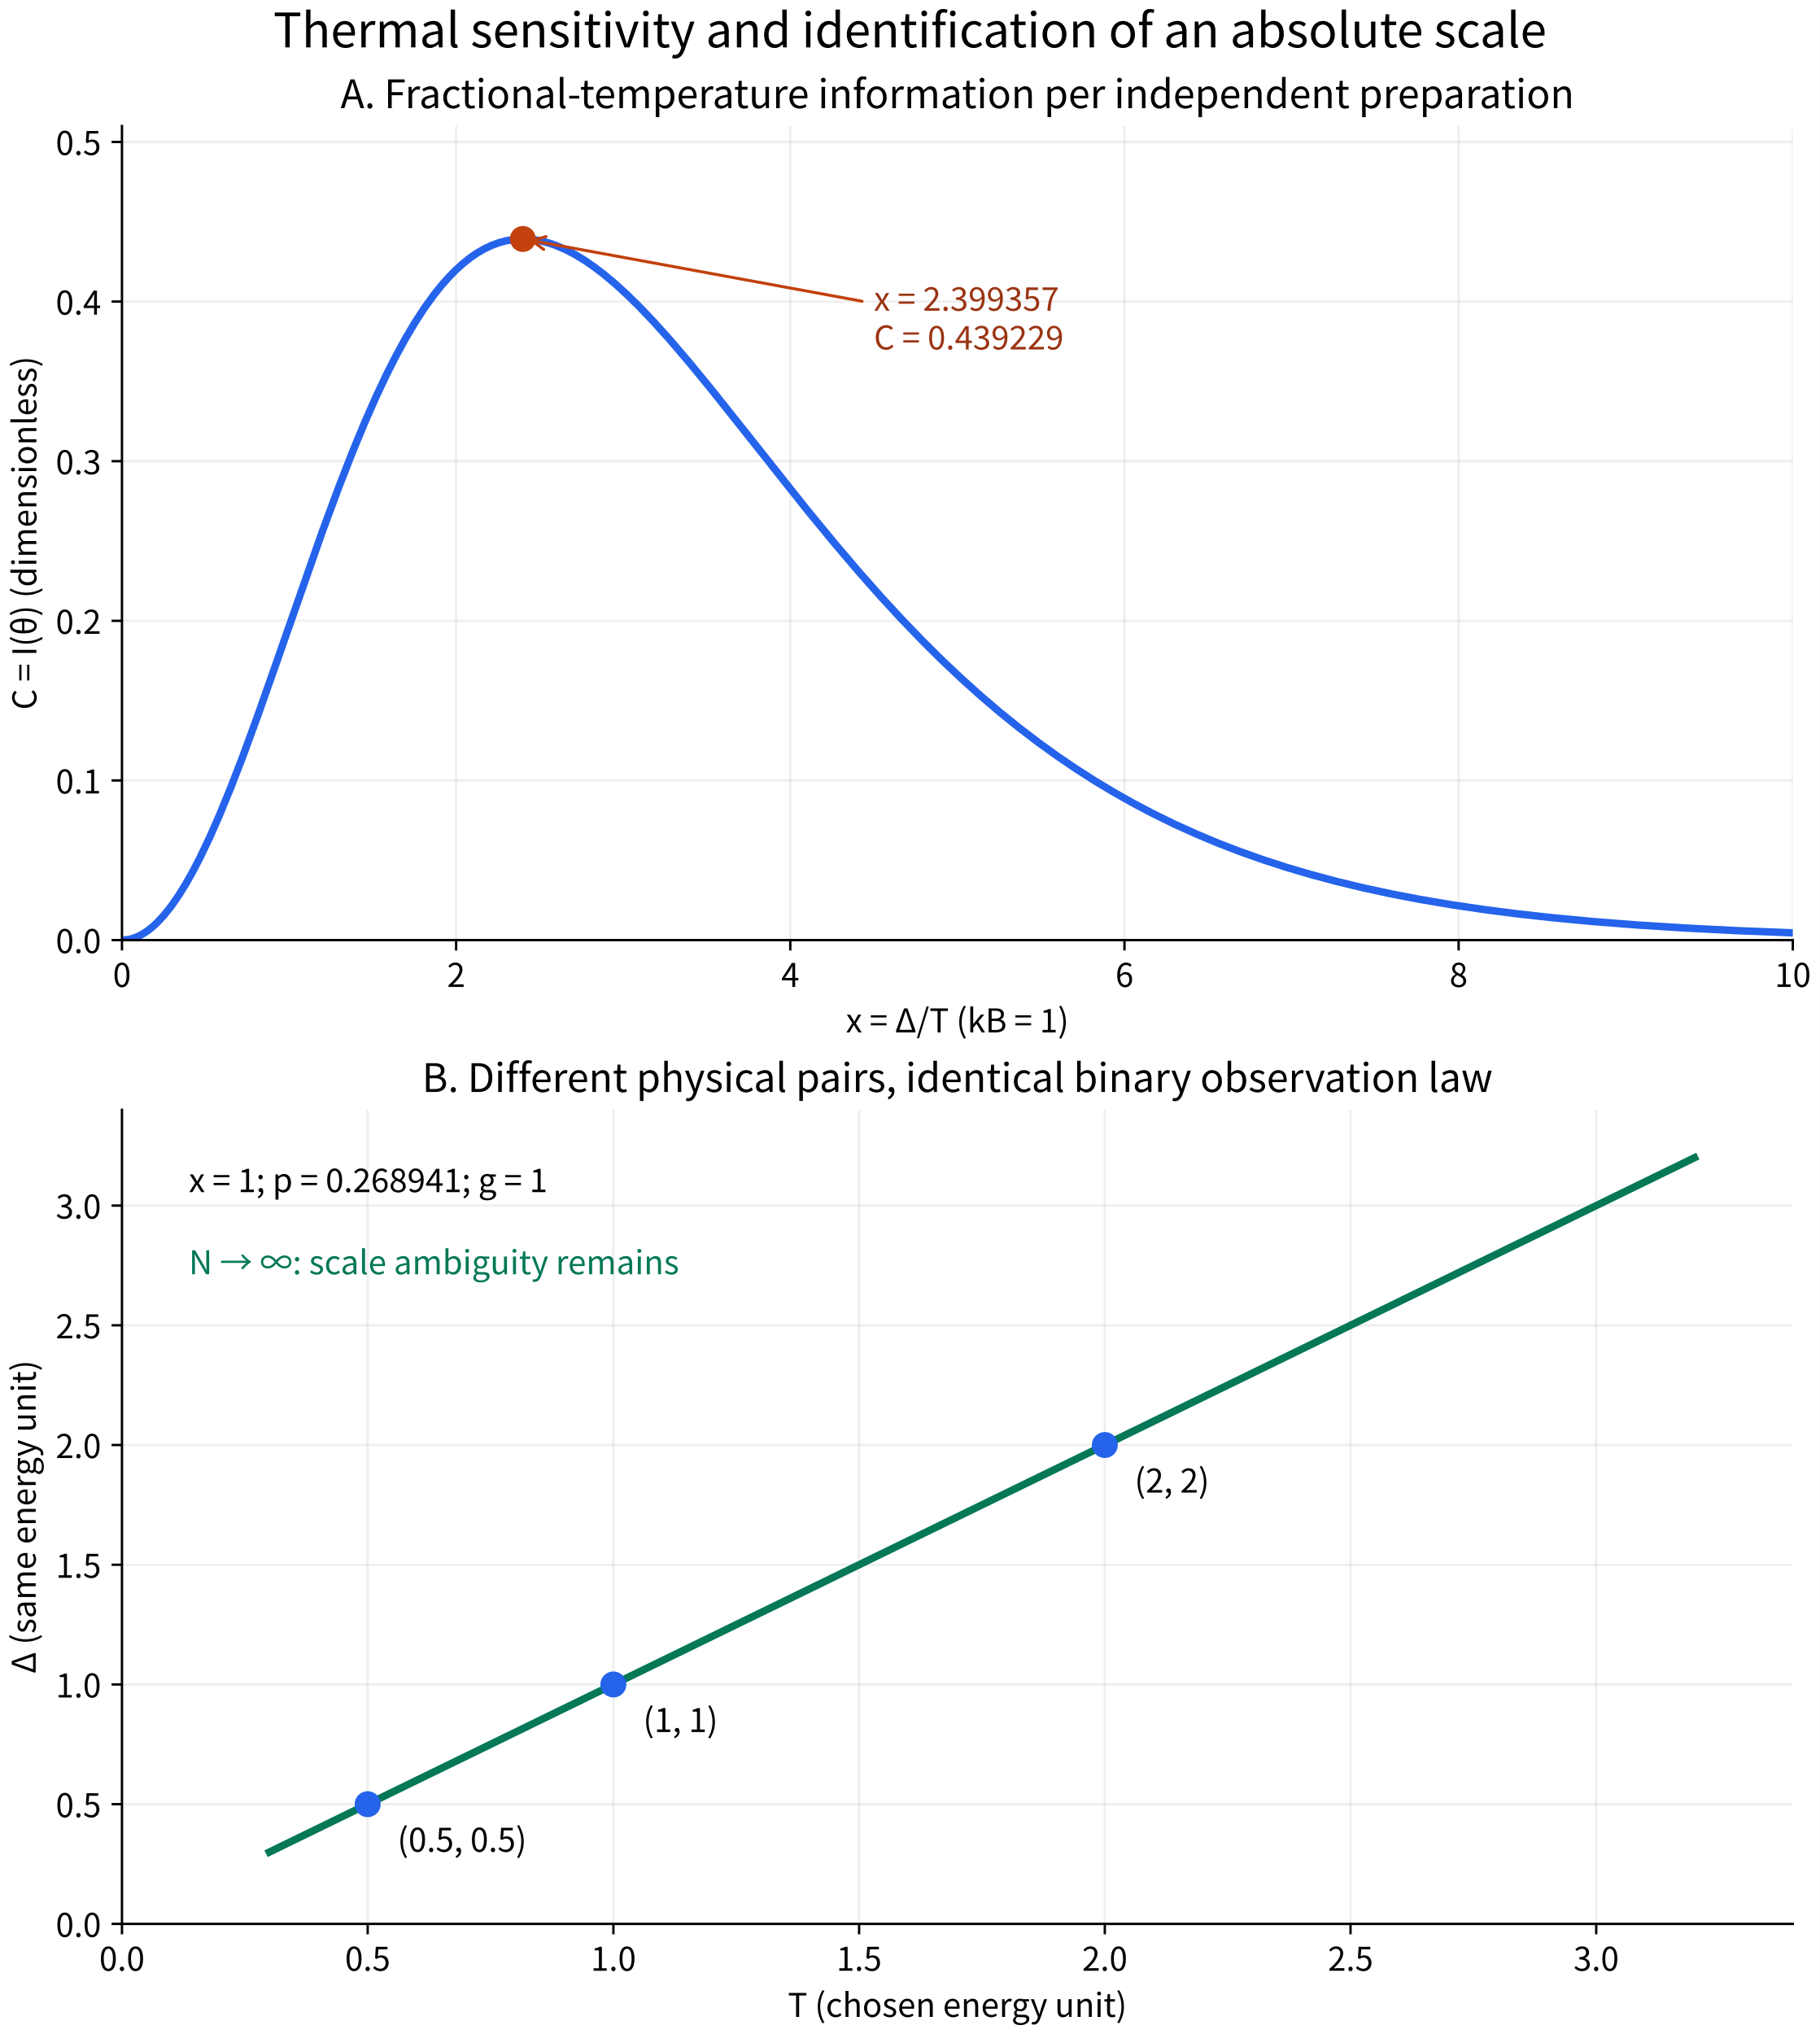
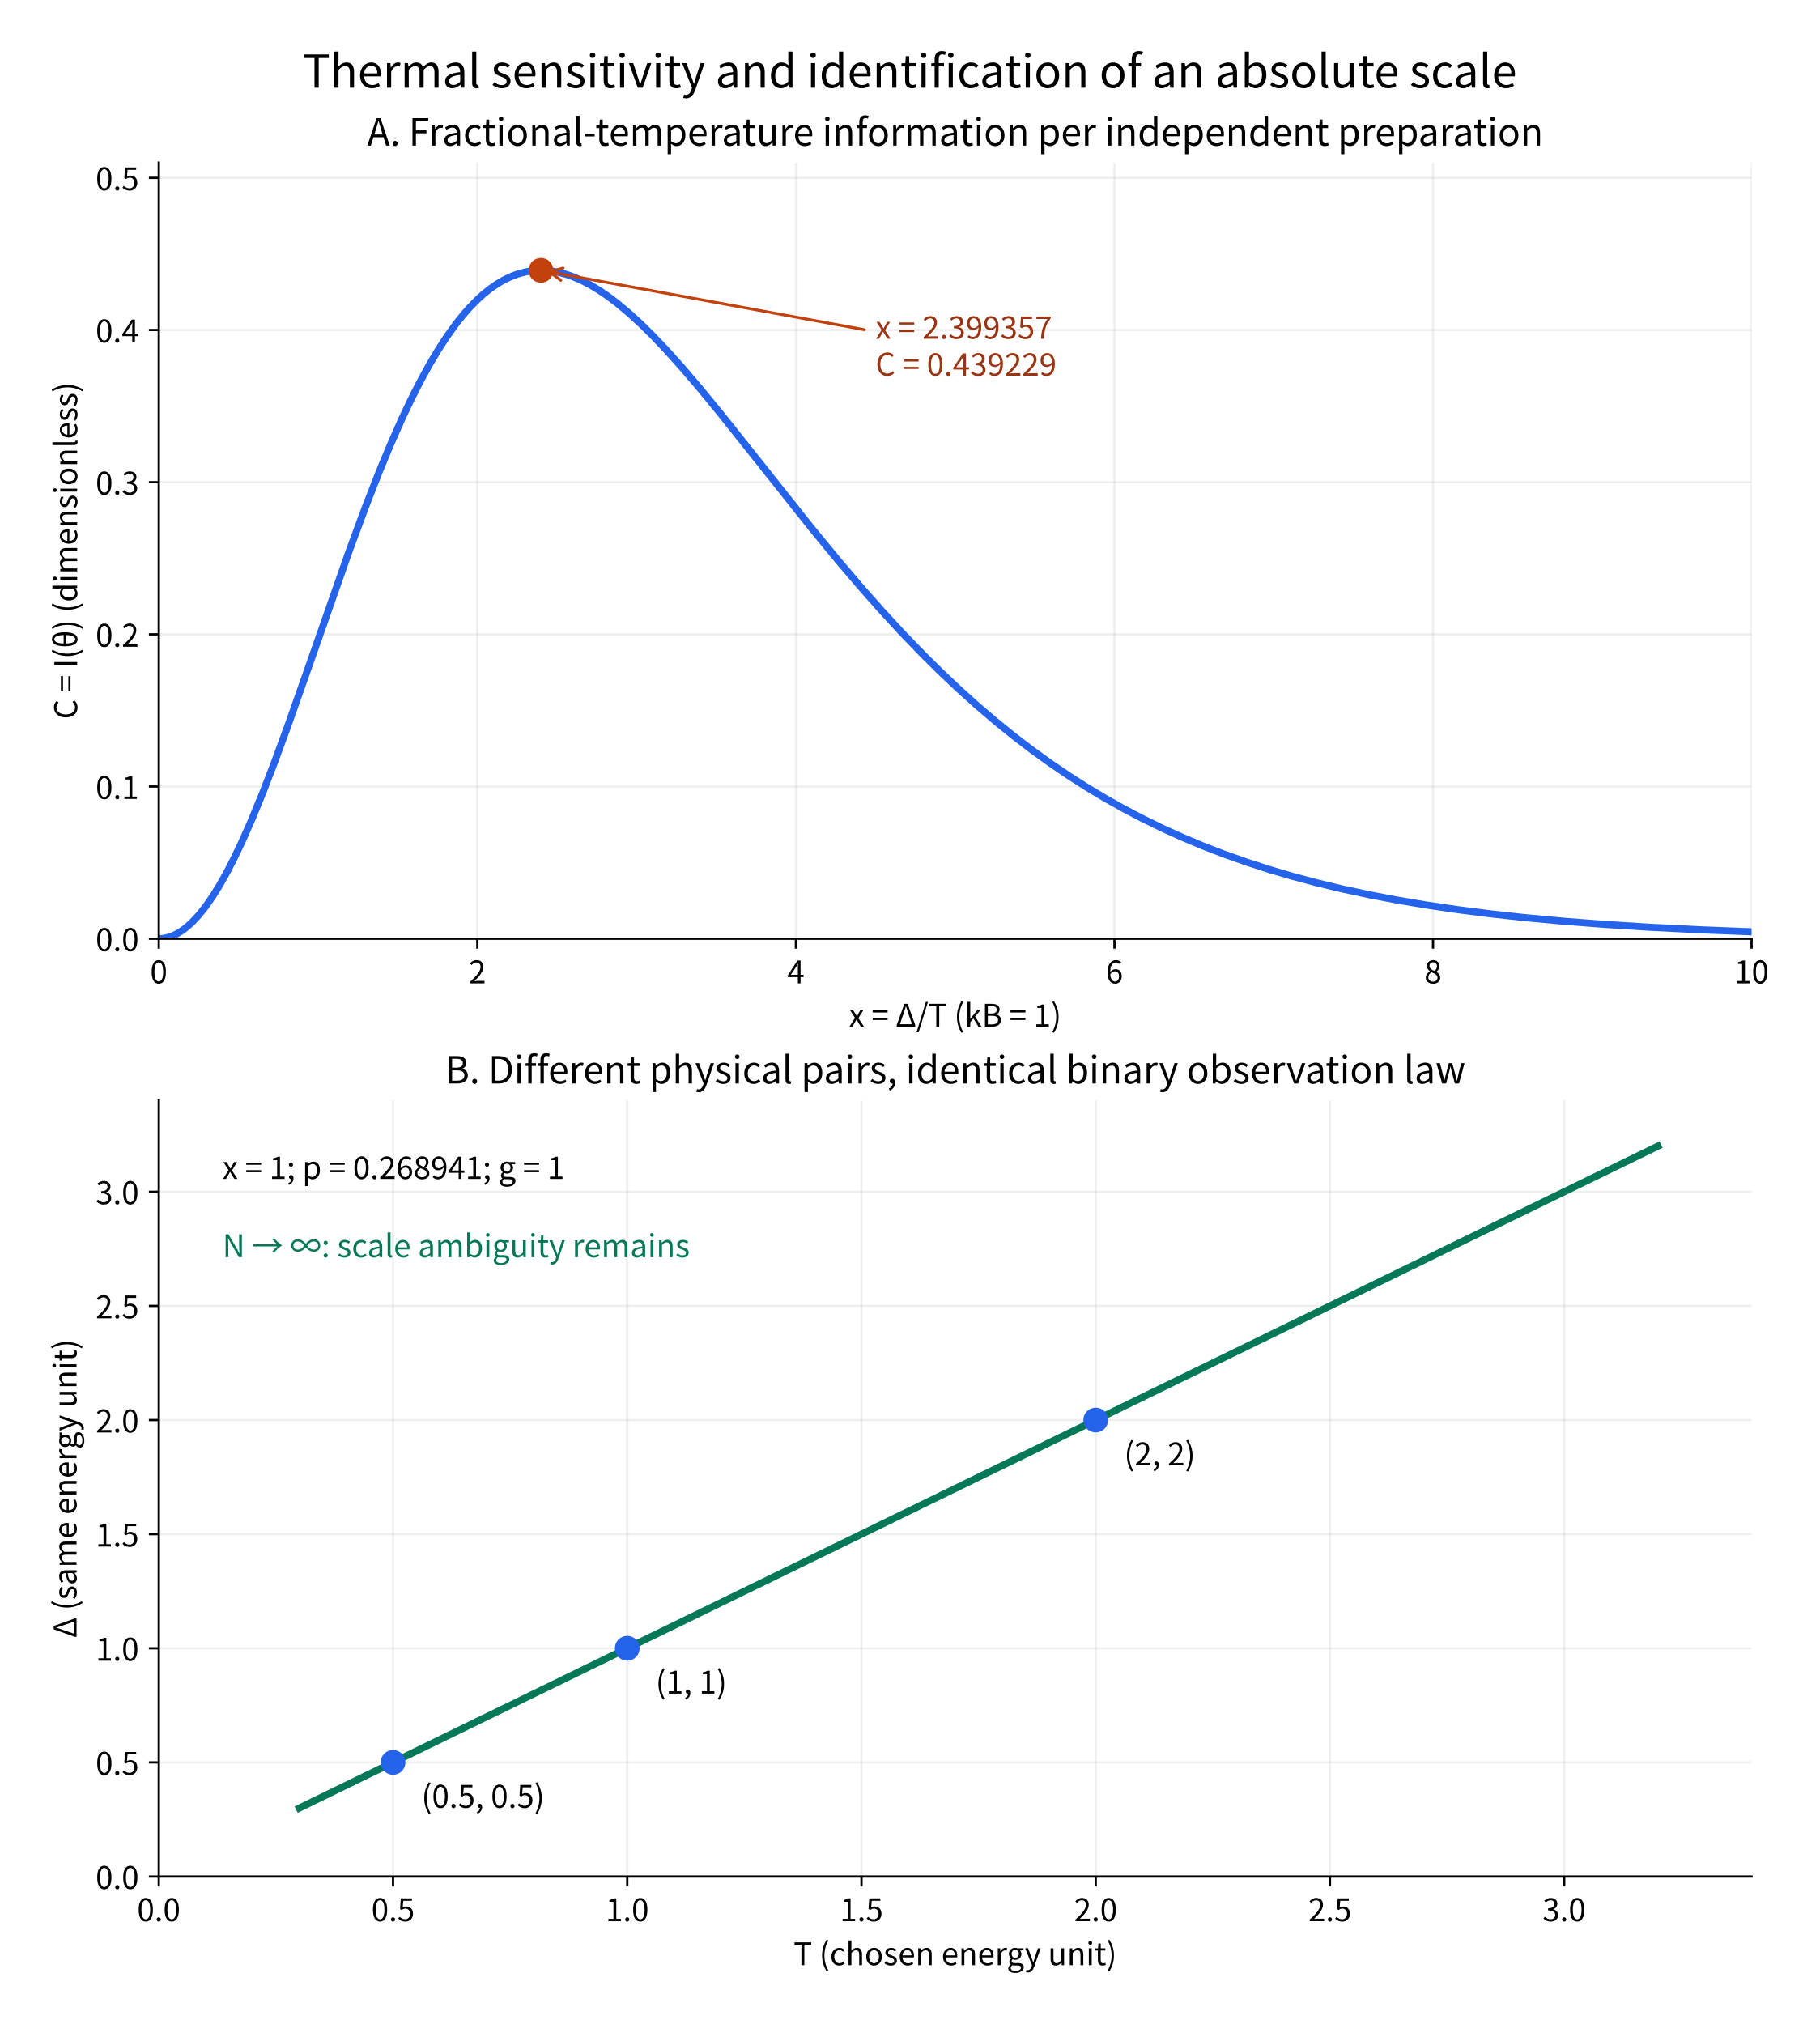
- <svg xmlns="http://www.w3.org/2000/svg" xmlns:xlink="http://www.w3.org/1999/xlink" width="612pt" height="684pt" viewBox="0 0 612 684" version="1.1">
+ <svg xmlns="http://www.w3.org/2000/svg" xmlns:xlink="http://www.w3.org/1999/xlink" width="642pt" height="714pt" viewBox="0 0 642 714" version="1.1">
  <defs>
    <style type="text/css">*{stroke-linejoin: round; stroke-linecap: butt}</style>
  </defs>
  <g id="figure_1">
    <g id="patch_1">
-       <path d="M 0 684 L 612 684 L 612 0 L 0 0 z " style="fill: #ffffff" />
+       <path d="M -0 714 L 642 714 L 642 0 L -0 0 z " style="fill: #ffffff" />
    </g>
    <g id="axes_1">
      <g id="patch_2">
-         <path d="M 41.016 316.139 L 602.895 316.139 L 602.895 42.37 L 41.016 42.37 z " style="fill: #ffffff" />
+         <path d="M 56.015 331.139 L 617.895 331.139 L 617.895 57.37 L 56.015 57.37 z " style="fill: #ffffff" />
      </g>
      <g id="matplotlib.axis_1">
        <g id="xtick_1">
          <g id="line2d_1">
-             <path d="M 41.016 316.139 L 41.016 42.37 " clip-path="url(#pbc81efc979)" style="fill: none; stroke: #b0b0b0; stroke-opacity: 0.2; stroke-width: 0.8; stroke-linecap: square" />
+             <path d="M 56.015 331.139 L 56.015 57.37 " clip-path="url(#p702d644848)" style="fill: none; stroke: #b0b0b0; stroke-opacity: 0.2; stroke-width: 0.8; stroke-linecap: square" />
          </g>
          <g id="line2d_2">
            <defs>
-               <path id="m7c71099be2" d="M 0 0 L 0 3.5 " style="stroke: #000000; stroke-width: 0.8" />
+               <path id="m5c7af2086a" d="M 0 0 L 0 3.5 " style="stroke: #000000; stroke-width: 0.8" />
            </defs>
            <g>
-               <use xlink:href="#m7c71099be2" x="41.016" y="316.139" style="stroke: #000000; stroke-width: 0.8" />
+               <use xlink:href="#m5c7af2086a" x="56.015" y="331.139" style="stroke: #000000; stroke-width: 0.8" />
            </g>
          </g>
          <g id="text_1">
-             <text style="font: 11px 'Noto Sans CJK JP'; text-anchor: middle" x="41.016" y="331.894" transform="rotate(-0 41.01555 331.8942)">0</text>
+             <text style="font: 11px 'Noto Sans CJK JP'; text-anchor: middle" x="56.015" y="346.894" transform="rotate(-0 56.01531 346.894)">0</text>
          </g>
        </g>
        <g id="xtick_2">
          <g id="line2d_3">
-             <path d="M 153.391 316.139 L 153.391 42.37 " clip-path="url(#pbc81efc979)" style="fill: none; stroke: #b0b0b0; stroke-opacity: 0.2; stroke-width: 0.8; stroke-linecap: square" />
+             <path d="M 168.391 331.139 L 168.391 57.37 " clip-path="url(#p702d644848)" style="fill: none; stroke: #b0b0b0; stroke-opacity: 0.2; stroke-width: 0.8; stroke-linecap: square" />
          </g>
          <g id="line2d_4">
            <g>
-               <use xlink:href="#m7c71099be2" x="153.391" y="316.139" style="stroke: #000000; stroke-width: 0.8" />
+               <use xlink:href="#m5c7af2086a" x="168.391" y="331.139" style="stroke: #000000; stroke-width: 0.8" />
            </g>
          </g>
          <g id="text_2">
-             <text style="font: 11px 'Noto Sans CJK JP'; text-anchor: middle" x="153.391" y="331.894" transform="rotate(-0 153.3914 331.8942)">2</text>
+             <text style="font: 11px 'Noto Sans CJK JP'; text-anchor: middle" x="168.391" y="346.894" transform="rotate(-0 168.3912 346.894)">2</text>
          </g>
        </g>
        <g id="xtick_3">
          <g id="line2d_5">
-             <path d="M 265.767 316.139 L 265.767 42.37 " clip-path="url(#pbc81efc979)" style="fill: none; stroke: #b0b0b0; stroke-opacity: 0.2; stroke-width: 0.8; stroke-linecap: square" />
+             <path d="M 280.767 331.139 L 280.767 57.37 " clip-path="url(#p702d644848)" style="fill: none; stroke: #b0b0b0; stroke-opacity: 0.2; stroke-width: 0.8; stroke-linecap: square" />
          </g>
          <g id="line2d_6">
            <g>
-               <use xlink:href="#m7c71099be2" x="265.767" y="316.139" style="stroke: #000000; stroke-width: 0.8" />
+               <use xlink:href="#m5c7af2086a" x="280.767" y="331.139" style="stroke: #000000; stroke-width: 0.8" />
            </g>
          </g>
          <g id="text_3">
-             <text style="font: 11px 'Noto Sans CJK JP'; text-anchor: middle" x="265.767" y="331.894" transform="rotate(-0 265.7672 331.8942)">4</text>
+             <text style="font: 11px 'Noto Sans CJK JP'; text-anchor: middle" x="280.767" y="346.894" transform="rotate(-0 280.767 346.894)">4</text>
          </g>
        </g>
        <g id="xtick_4">
          <g id="line2d_7">
-             <path d="M 378.143 316.139 L 378.143 42.37 " clip-path="url(#pbc81efc979)" style="fill: none; stroke: #b0b0b0; stroke-opacity: 0.2; stroke-width: 0.8; stroke-linecap: square" />
+             <path d="M 393.143 331.139 L 393.143 57.37 " clip-path="url(#p702d644848)" style="fill: none; stroke: #b0b0b0; stroke-opacity: 0.2; stroke-width: 0.8; stroke-linecap: square" />
          </g>
          <g id="line2d_8">
            <g>
-               <use xlink:href="#m7c71099be2" x="378.143" y="316.139" style="stroke: #000000; stroke-width: 0.8" />
+               <use xlink:href="#m5c7af2086a" x="393.143" y="331.139" style="stroke: #000000; stroke-width: 0.8" />
            </g>
          </g>
          <g id="text_4">
-             <text style="font: 11px 'Noto Sans CJK JP'; text-anchor: middle" x="378.143" y="331.894" transform="rotate(-0 378.1431 331.8942)">6</text>
+             <text style="font: 11px 'Noto Sans CJK JP'; text-anchor: middle" x="393.143" y="346.894" transform="rotate(-0 393.1428 346.894)">6</text>
          </g>
        </g>
        <g id="xtick_5">
          <g id="line2d_9">
-             <path d="M 490.519 316.139 L 490.519 42.37 " clip-path="url(#pbc81efc979)" style="fill: none; stroke: #b0b0b0; stroke-opacity: 0.2; stroke-width: 0.8; stroke-linecap: square" />
+             <path d="M 505.519 331.139 L 505.519 57.37 " clip-path="url(#p702d644848)" style="fill: none; stroke: #b0b0b0; stroke-opacity: 0.2; stroke-width: 0.8; stroke-linecap: square" />
          </g>
          <g id="line2d_10">
            <g>
-               <use xlink:href="#m7c71099be2" x="490.519" y="316.139" style="stroke: #000000; stroke-width: 0.8" />
+               <use xlink:href="#m5c7af2086a" x="505.519" y="331.139" style="stroke: #000000; stroke-width: 0.8" />
            </g>
          </g>
          <g id="text_5">
-             <text style="font: 11px 'Noto Sans CJK JP'; text-anchor: middle" x="490.519" y="331.894" transform="rotate(-0 490.5189 331.8942)">8</text>
+             <text style="font: 11px 'Noto Sans CJK JP'; text-anchor: middle" x="505.519" y="346.894" transform="rotate(-0 505.5187 346.894)">8</text>
          </g>
        </g>
        <g id="xtick_6">
          <g id="line2d_11">
-             <path d="M 602.895 316.139 L 602.895 42.37 " clip-path="url(#pbc81efc979)" style="fill: none; stroke: #b0b0b0; stroke-opacity: 0.2; stroke-width: 0.8; stroke-linecap: square" />
+             <path d="M 617.895 331.139 L 617.895 57.37 " clip-path="url(#p702d644848)" style="fill: none; stroke: #b0b0b0; stroke-opacity: 0.2; stroke-width: 0.8; stroke-linecap: square" />
          </g>
          <g id="line2d_12">
            <g>
-               <use xlink:href="#m7c71099be2" x="602.895" y="316.139" style="stroke: #000000; stroke-width: 0.8" />
+               <use xlink:href="#m5c7af2086a" x="617.895" y="331.139" style="stroke: #000000; stroke-width: 0.8" />
            </g>
          </g>
          <g id="text_6">
-             <text style="font: 11px 'Noto Sans CJK JP'; text-anchor: middle" x="602.895" y="331.894" transform="rotate(-0 602.8948 331.8942)">10</text>
+             <text style="font: 11px 'Noto Sans CJK JP'; text-anchor: middle" x="617.895" y="346.894" transform="rotate(-0 617.8945 346.894)">10</text>
          </g>
        </g>
        <g id="text_7">
-           <text style="font: 11px 'Noto Sans CJK JP'; text-anchor: middle" x="321.955" y="347.169" transform="rotate(-0 321.9552 347.1692)">x = Δ/T  (kB = 1)</text>
+           <text style="font: 11px 'Noto Sans CJK JP'; text-anchor: middle" x="336.955" y="362.169" transform="rotate(-0 336.9549 362.169)">x = Δ/T  (kB = 1)</text>
        </g>
      </g>
      <g id="matplotlib.axis_2">
        <g id="ytick_1">
          <g id="line2d_13">
-             <path d="M 41.016 316.139 L 602.895 316.139 " clip-path="url(#pbc81efc979)" style="fill: none; stroke: #b0b0b0; stroke-opacity: 0.2; stroke-width: 0.8; stroke-linecap: square" />
+             <path d="M 56.015 331.139 L 617.895 331.139 " clip-path="url(#p702d644848)" style="fill: none; stroke: #b0b0b0; stroke-opacity: 0.2; stroke-width: 0.8; stroke-linecap: square" />
          </g>
          <g id="line2d_14">
            <defs>
-               <path id="mb35262531a" d="M 0 0 L -3.5 0 " style="stroke: #000000; stroke-width: 0.8" />
+               <path id="m8a367119f8" d="M 0 0 L -3.5 0 " style="stroke: #000000; stroke-width: 0.8" />
            </defs>
            <g>
-               <use xlink:href="#mb35262531a" x="41.016" y="316.139" style="stroke: #000000; stroke-width: 0.8" />
+               <use xlink:href="#m8a367119f8" x="56.015" y="331.139" style="stroke: #000000; stroke-width: 0.8" />
            </g>
          </g>
          <g id="text_8">
-             <text style="font: 11px 'Noto Sans CJK JP'; text-anchor: end" x="34.016" y="320.517" transform="rotate(-0 34.01555 320.5166)">0.0</text>
+             <text style="font: 11px 'Noto Sans CJK JP'; text-anchor: end" x="49.015" y="335.516" transform="rotate(-0 49.01531 335.5163)">0.0</text>
          </g>
        </g>
        <g id="ytick_2">
          <g id="line2d_15">
-             <path d="M 41.016 262.459 L 602.895 262.459 " clip-path="url(#pbc81efc979)" style="fill: none; stroke: #b0b0b0; stroke-opacity: 0.2; stroke-width: 0.8; stroke-linecap: square" />
+             <path d="M 56.015 277.459 L 617.895 277.459 " clip-path="url(#p702d644848)" style="fill: none; stroke: #b0b0b0; stroke-opacity: 0.2; stroke-width: 0.8; stroke-linecap: square" />
          </g>
          <g id="line2d_16">
            <g>
-               <use xlink:href="#mb35262531a" x="41.016" y="262.459" style="stroke: #000000; stroke-width: 0.8" />
+               <use xlink:href="#m8a367119f8" x="56.015" y="277.459" style="stroke: #000000; stroke-width: 0.8" />
            </g>
          </g>
          <g id="text_9">
-             <text style="font: 11px 'Noto Sans CJK JP'; text-anchor: end" x="34.016" y="266.836" transform="rotate(-0 34.01555 266.8365)">0.1</text>
+             <text style="font: 11px 'Noto Sans CJK JP'; text-anchor: end" x="49.015" y="281.836" transform="rotate(-0 49.01531 281.8362)">0.1</text>
          </g>
        </g>
        <g id="ytick_3">
          <g id="line2d_17">
-             <path d="M 41.016 208.779 L 602.895 208.779 " clip-path="url(#pbc81efc979)" style="fill: none; stroke: #b0b0b0; stroke-opacity: 0.2; stroke-width: 0.8; stroke-linecap: square" />
+             <path d="M 56.015 223.778 L 617.895 223.778 " clip-path="url(#p702d644848)" style="fill: none; stroke: #b0b0b0; stroke-opacity: 0.2; stroke-width: 0.8; stroke-linecap: square" />
          </g>
          <g id="line2d_18">
            <g>
-               <use xlink:href="#mb35262531a" x="41.016" y="208.779" style="stroke: #000000; stroke-width: 0.8" />
+               <use xlink:href="#m8a367119f8" x="56.015" y="223.778" style="stroke: #000000; stroke-width: 0.8" />
            </g>
          </g>
          <g id="text_10">
-             <text style="font: 11px 'Noto Sans CJK JP'; text-anchor: end" x="34.016" y="213.156" transform="rotate(-0 34.01555 213.1563)">0.2</text>
+             <text style="font: 11px 'Noto Sans CJK JP'; text-anchor: end" x="49.015" y="228.156" transform="rotate(-0 49.01531 228.1561)">0.2</text>
          </g>
        </g>
        <g id="ytick_4">
          <g id="line2d_19">
-             <path d="M 41.016 155.099 L 602.895 155.099 " clip-path="url(#pbc81efc979)" style="fill: none; stroke: #b0b0b0; stroke-opacity: 0.2; stroke-width: 0.8; stroke-linecap: square" />
+             <path d="M 56.015 170.098 L 617.895 170.098 " clip-path="url(#p702d644848)" style="fill: none; stroke: #b0b0b0; stroke-opacity: 0.2; stroke-width: 0.8; stroke-linecap: square" />
          </g>
          <g id="line2d_20">
            <g>
-               <use xlink:href="#mb35262531a" x="41.016" y="155.099" style="stroke: #000000; stroke-width: 0.8" />
+               <use xlink:href="#m8a367119f8" x="56.015" y="170.098" style="stroke: #000000; stroke-width: 0.8" />
            </g>
          </g>
          <g id="text_11">
-             <text style="font: 11px 'Noto Sans CJK JP'; text-anchor: end" x="34.016" y="159.476" transform="rotate(-0 34.01555 159.4762)">0.3</text>
+             <text style="font: 11px 'Noto Sans CJK JP'; text-anchor: end" x="49.015" y="174.476" transform="rotate(-0 49.01531 174.476)">0.3</text>
          </g>
        </g>
        <g id="ytick_5">
          <g id="line2d_21">
-             <path d="M 41.016 101.418 L 602.895 101.418 " clip-path="url(#pbc81efc979)" style="fill: none; stroke: #b0b0b0; stroke-opacity: 0.2; stroke-width: 0.8; stroke-linecap: square" />
+             <path d="M 56.015 116.418 L 617.895 116.418 " clip-path="url(#p702d644848)" style="fill: none; stroke: #b0b0b0; stroke-opacity: 0.2; stroke-width: 0.8; stroke-linecap: square" />
          </g>
          <g id="line2d_22">
            <g>
-               <use xlink:href="#mb35262531a" x="41.016" y="101.418" style="stroke: #000000; stroke-width: 0.8" />
+               <use xlink:href="#m8a367119f8" x="56.015" y="116.418" style="stroke: #000000; stroke-width: 0.8" />
            </g>
          </g>
          <g id="text_12">
-             <text style="font: 11px 'Noto Sans CJK JP'; text-anchor: end" x="34.016" y="105.796" transform="rotate(-0 34.01555 105.7961)">0.4</text>
+             <text style="font: 11px 'Noto Sans CJK JP'; text-anchor: end" x="49.015" y="120.796" transform="rotate(-0 49.01531 120.7959)">0.4</text>
          </g>
        </g>
        <g id="ytick_6">
          <g id="line2d_23">
-             <path d="M 41.016 47.738 L 602.895 47.738 " clip-path="url(#pbc81efc979)" style="fill: none; stroke: #b0b0b0; stroke-opacity: 0.2; stroke-width: 0.8; stroke-linecap: square" />
+             <path d="M 56.015 62.738 L 617.895 62.738 " clip-path="url(#p702d644848)" style="fill: none; stroke: #b0b0b0; stroke-opacity: 0.2; stroke-width: 0.8; stroke-linecap: square" />
          </g>
          <g id="line2d_24">
            <g>
-               <use xlink:href="#mb35262531a" x="41.016" y="47.738" style="stroke: #000000; stroke-width: 0.8" />
+               <use xlink:href="#m8a367119f8" x="56.015" y="62.738" style="stroke: #000000; stroke-width: 0.8" />
            </g>
          </g>
          <g id="text_13">
-             <text style="font: 11px 'Noto Sans CJK JP'; text-anchor: end" x="34.016" y="52.116" transform="rotate(-0 34.01555 52.11601)">0.5</text>
+             <text style="font: 11px 'Noto Sans CJK JP'; text-anchor: end" x="49.015" y="67.116" transform="rotate(-0 49.01531 67.11577)">0.5</text>
          </g>
        </g>
        <g id="text_14">
-           <text style="font: 11px 'Noto Sans CJK JP'; text-anchor: middle" x="12.228" y="179.255" transform="rotate(-90 12.22821 179.2546)">C = I(θ)  (dimensionless)</text>
+           <text style="font: 11px 'Noto Sans CJK JP'; text-anchor: middle" x="27.228" y="194.254" transform="rotate(-90 27.22797 194.2544)">C = I(θ)  (dimensionless)</text>
        </g>
      </g>
      <g id="line2d_25">
-         <path d="M 41.577 316.125 L 43.183 315.939 L 44.79 315.534 L 46.396 314.911 L 48.002 314.072 L 49.608 313.019 L 51.214 311.754 L 52.82 310.281 L 55.229 307.687 L 57.638 304.647 L 60.047 301.176 L 62.456 297.293 L 64.865 293.017 L 67.274 288.373 L 70.486 281.647 L 73.699 274.367 L 77.714 264.587 L 81.729 254.175 L 86.547 241.035 L 92.971 222.807 L 108.229 179.215 L 113.85 164.011 L 118.668 151.674 L 122.683 141.985 L 126.699 132.903 L 129.911 126.11 L 133.123 119.762 L 136.335 113.874 L 139.547 108.461 L 142.759 103.531 L 145.971 99.089 L 148.38 96.079 L 150.789 93.344 L 153.198 90.882 L 155.608 88.69 L 158.017 86.767 L 160.426 85.107 L 162.835 83.706 L 165.244 82.558 L 167.653 81.658 L 170.062 80.999 L 172.471 80.575 L 174.88 80.377 L 177.289 80.4 L 179.698 80.634 L 182.108 81.073 L 184.517 81.707 L 186.926 82.529 L 190.138 83.902 L 193.35 85.574 L 196.562 87.525 L 199.774 89.735 L 202.986 92.184 L 207.001 95.553 L 211.017 99.23 L 215.032 103.18 L 219.85 108.232 L 225.471 114.488 L 231.895 122.014 L 239.123 130.828 L 249.562 143.937 L 271.244 171.254 L 280.88 182.972 L 288.91 192.393 L 296.138 200.558 L 303.365 208.394 L 310.592 215.882 L 317.016 222.235 L 323.441 228.298 L 329.865 234.068 L 336.289 239.546 L 342.713 244.736 L 349.138 249.642 L 355.562 254.272 L 361.986 258.634 L 368.41 262.735 L 374.835 266.585 L 381.259 270.196 L 387.683 273.576 L 394.91 277.117 L 402.137 280.395 L 409.365 283.426 L 416.592 286.224 L 424.622 289.078 L 432.653 291.683 L 440.683 294.056 L 449.516 296.42 L 458.35 298.549 L 467.986 300.626 L 477.622 302.472 L 488.062 304.238 L 499.304 305.899 L 510.546 307.339 L 522.592 308.667 L 536.243 309.941 L 550.698 311.063 L 566.758 312.08 L 584.425 312.973 L 602.895 313.702 L 602.895 313.702 " clip-path="url(#pbc81efc979)" style="fill: none; stroke: #2563eb; stroke-width: 2.5; stroke-linecap: square" />
+         <path d="M 56.577 331.125 L 58.183 330.939 L 59.789 330.534 L 61.395 329.911 L 63.001 329.072 L 64.607 328.019 L 66.214 326.754 L 67.82 325.28 L 70.229 322.687 L 72.638 319.647 L 75.047 316.176 L 77.456 312.292 L 79.865 308.017 L 82.274 303.372 L 85.486 296.646 L 88.698 289.367 L 92.713 279.587 L 96.729 269.174 L 101.547 256.034 L 107.971 237.807 L 123.229 194.215 L 128.85 179.011 L 133.668 166.674 L 137.683 156.985 L 141.698 147.903 L 144.91 141.11 L 148.123 134.761 L 151.335 128.874 L 154.547 123.461 L 157.759 118.531 L 160.971 114.089 L 163.38 111.079 L 165.789 108.343 L 168.198 105.881 L 170.607 103.69 L 173.016 101.767 L 175.425 100.107 L 177.835 98.705 L 180.244 97.558 L 182.653 96.658 L 185.062 95.999 L 187.471 95.574 L 189.88 95.377 L 192.289 95.4 L 194.698 95.634 L 197.107 96.073 L 199.516 96.707 L 201.925 97.529 L 205.138 98.902 L 208.35 100.574 L 211.562 102.525 L 214.774 104.734 L 217.986 107.184 L 222.001 110.553 L 226.016 114.23 L 230.031 118.18 L 234.85 123.232 L 240.471 129.488 L 246.895 137.013 L 254.122 145.827 L 264.562 158.936 L 286.244 186.253 L 295.88 197.972 L 303.91 207.393 L 311.137 215.558 L 318.365 223.394 L 325.592 230.882 L 332.016 237.235 L 338.44 243.297 L 344.865 249.067 L 351.289 254.546 L 357.713 259.736 L 364.137 264.642 L 370.562 269.272 L 376.986 273.633 L 383.41 277.734 L 389.834 281.585 L 396.258 285.195 L 402.683 288.575 L 409.91 292.116 L 417.137 295.395 L 424.365 298.425 L 431.592 301.224 L 439.622 304.078 L 447.652 306.682 L 455.683 309.056 L 464.516 311.42 L 473.349 313.548 L 482.986 315.626 L 492.622 317.472 L 503.061 319.238 L 514.304 320.899 L 525.546 322.338 L 537.592 323.667 L 551.243 324.941 L 565.698 326.063 L 581.758 327.08 L 599.425 327.972 L 617.895 328.702 L 617.895 328.702 " clip-path="url(#p702d644848)" style="fill: none; stroke: #2563eb; stroke-width: 2.5; stroke-linecap: square" />
      </g>
      <g id="patch_3">
-         <path d="M 41.016 316.139 L 41.016 42.37 " style="fill: none; stroke: #000000; stroke-width: 0.8; stroke-linejoin: miter; stroke-linecap: square" />
+         <path d="M 56.015 331.139 L 56.015 57.37 " style="fill: none; stroke: #000000; stroke-width: 0.8; stroke-linejoin: miter; stroke-linecap: square" />
      </g>
      <g id="patch_4">
-         <path d="M 41.016 316.139 L 602.895 316.139 " style="fill: none; stroke: #000000; stroke-width: 0.8; stroke-linejoin: miter; stroke-linecap: square" />
+         <path d="M 56.015 331.139 L 617.895 331.139 " style="fill: none; stroke: #000000; stroke-width: 0.8; stroke-linejoin: miter; stroke-linecap: square" />
      </g>
      <g id="patch_5">
-         <path d="M 289.895 101.303 Q 233.846 91.012 178.897 80.923 " style="fill: none; stroke: #c2410c; stroke-linecap: round" />
-         <path d="M 182.827 83.882 L 178.897 80.923 L 183.622 79.554 " style="fill: none; stroke: #c2410c; stroke-linecap: round" />
+         <path d="M 304.895 116.302 Q 248.846 106.012 193.897 95.923 " style="fill: none; stroke: #c2410c; stroke-linecap: round" />
+         <path d="M 197.827 98.882 L 193.897 95.923 L 198.622 94.554 " style="fill: none; stroke: #c2410c; stroke-linecap: round" />
      </g>
      <g id="text_15">
-         <text style="fill: #9a3412; font: 11px 'Noto Sans CJK JP'" transform="translate(293.8612 104.4964)">x = 2.399357</text>
-         <text style="fill: #9a3412; font: 11px 'Noto Sans CJK JP'" transform="translate(293.8612 117.5225)">C = 0.439229</text>
+         <text style="fill: #9a3412; font: 11px 'Noto Sans CJK JP'" transform="translate(308.861 119.4962)">x = 2.399357</text>
+         <text style="fill: #9a3412; font: 11px 'Noto Sans CJK JP'" transform="translate(308.861 132.5223)">C = 0.439229</text>
      </g>
      <g id="text_16">
-         <text style="font: 13.2px 'Noto Sans CJK JP'; text-anchor: middle" x="321.955" y="36.37" transform="rotate(-0 321.9552 36.37035)">A. Fractional-temperature information per independent preparation</text>
+         <text style="font: 13.2px 'Noto Sans CJK JP'; text-anchor: middle" x="336.955" y="51.37" transform="rotate(-0 336.9549 51.37011)">A. Fractional-temperature information per independent preparation</text>
      </g>
      <g id="PathCollection_1">
        <defs>
-           <path id="maf54c5e7e5" d="M 0 3.873 C 1.027 3.873 2.012 3.465 2.739 2.739 C 3.465 2.012 3.873 1.027 3.873 0 C 3.873 -1.027 3.465 -2.012 2.739 -2.739 C 2.012 -3.465 1.027 -3.873 0 -3.873 C -1.027 -3.873 -2.012 -3.465 -2.739 -2.739 C -3.465 -2.012 -3.873 -1.027 -3.873 0 C -3.873 1.027 -3.465 2.012 -2.739 2.739 C -2.012 3.465 -1.027 3.873 0 3.873 z " style="stroke: #c2410c" />
+           <path id="m85685a007a" d="M 0 3.873 C 1.027 3.873 2.012 3.465 2.739 2.739 C 3.465 2.012 3.873 1.027 3.873 0 C 3.873 -1.027 3.465 -2.012 2.739 -2.739 C 2.012 -3.465 1.027 -3.873 0 -3.873 C -1.027 -3.873 -2.012 -3.465 -2.739 -2.739 C -3.465 -2.012 -3.873 -1.027 -3.873 0 C -3.873 1.027 -3.465 2.012 -2.739 2.739 C -2.012 3.465 -1.027 3.873 0 3.873 z " style="stroke: #c2410c" />
        </defs>
-         <g clip-path="url(#pbc81efc979)">
-           <use xlink:href="#maf54c5e7e5" x="175.83" y="80.36" style="fill: #c2410c; stroke: #c2410c" />
+         <g clip-path="url(#p702d644848)">
+           <use xlink:href="#m85685a007a" x="190.83" y="95.36" style="fill: #c2410c; stroke: #c2410c" />
        </g>
      </g>
    </g>
    <g id="axes_2">
      <g id="patch_6">
-         <path d="M 41.016 646.977 L 602.895 646.977 L 602.895 373.209 L 41.016 373.209 z " style="fill: #ffffff" />
+         <path d="M 56.015 661.977 L 617.895 661.977 L 617.895 388.208 L 56.015 388.208 z " style="fill: #ffffff" />
      </g>
      <g id="matplotlib.axis_3">
        <g id="xtick_7">
          <g id="line2d_26">
-             <path d="M 41.016 646.977 L 41.016 373.209 " clip-path="url(#p799dd7278e)" style="fill: none; stroke: #b0b0b0; stroke-opacity: 0.2; stroke-width: 0.8; stroke-linecap: square" />
+             <path d="M 56.015 661.977 L 56.015 388.208 " clip-path="url(#p522cd5e1be)" style="fill: none; stroke: #b0b0b0; stroke-opacity: 0.2; stroke-width: 0.8; stroke-linecap: square" />
          </g>
          <g id="line2d_27">
            <g>
-               <use xlink:href="#m7c71099be2" x="41.016" y="646.977" style="stroke: #000000; stroke-width: 0.8" />
+               <use xlink:href="#m5c7af2086a" x="56.015" y="661.977" style="stroke: #000000; stroke-width: 0.8" />
            </g>
          </g>
          <g id="text_17">
-             <text style="font: 11px 'Noto Sans CJK JP'; text-anchor: middle" x="41.016" y="662.732" transform="rotate(-0 41.01555 662.7324)">0.0</text>
+             <text style="font: 11px 'Noto Sans CJK JP'; text-anchor: middle" x="56.015" y="677.732" transform="rotate(-0 56.01531 677.7322)">0.0</text>
          </g>
        </g>
        <g id="xtick_8">
          <g id="line2d_28">
-             <path d="M 123.645 646.977 L 123.645 373.209 " clip-path="url(#p799dd7278e)" style="fill: none; stroke: #b0b0b0; stroke-opacity: 0.2; stroke-width: 0.8; stroke-linecap: square" />
+             <path d="M 138.645 661.977 L 138.645 388.208 " clip-path="url(#p522cd5e1be)" style="fill: none; stroke: #b0b0b0; stroke-opacity: 0.2; stroke-width: 0.8; stroke-linecap: square" />
          </g>
          <g id="line2d_29">
            <g>
-               <use xlink:href="#m7c71099be2" x="123.645" y="646.977" style="stroke: #000000; stroke-width: 0.8" />
+               <use xlink:href="#m5c7af2086a" x="138.645" y="661.977" style="stroke: #000000; stroke-width: 0.8" />
            </g>
          </g>
          <g id="text_18">
-             <text style="font: 11px 'Noto Sans CJK JP'; text-anchor: middle" x="123.645" y="662.732" transform="rotate(-0 123.6448 662.7324)">0.5</text>
+             <text style="font: 11px 'Noto Sans CJK JP'; text-anchor: middle" x="138.645" y="677.732" transform="rotate(-0 138.6446 677.7322)">0.5</text>
          </g>
        </g>
        <g id="xtick_9">
          <g id="line2d_30">
-             <path d="M 206.274 646.977 L 206.274 373.209 " clip-path="url(#p799dd7278e)" style="fill: none; stroke: #b0b0b0; stroke-opacity: 0.2; stroke-width: 0.8; stroke-linecap: square" />
+             <path d="M 221.274 661.977 L 221.274 388.208 " clip-path="url(#p522cd5e1be)" style="fill: none; stroke: #b0b0b0; stroke-opacity: 0.2; stroke-width: 0.8; stroke-linecap: square" />
          </g>
          <g id="line2d_31">
            <g>
-               <use xlink:href="#m7c71099be2" x="206.274" y="646.977" style="stroke: #000000; stroke-width: 0.8" />
+               <use xlink:href="#m5c7af2086a" x="221.274" y="661.977" style="stroke: #000000; stroke-width: 0.8" />
            </g>
          </g>
          <g id="text_19">
-             <text style="font: 11px 'Noto Sans CJK JP'; text-anchor: middle" x="206.274" y="662.732" transform="rotate(-0 206.2741 662.7324)">1.0</text>
+             <text style="font: 11px 'Noto Sans CJK JP'; text-anchor: middle" x="221.274" y="677.732" transform="rotate(-0 221.2739 677.7322)">1.0</text>
          </g>
        </g>
        <g id="xtick_10">
          <g id="line2d_32">
-             <path d="M 288.903 646.977 L 288.903 373.209 " clip-path="url(#p799dd7278e)" style="fill: none; stroke: #b0b0b0; stroke-opacity: 0.2; stroke-width: 0.8; stroke-linecap: square" />
+             <path d="M 303.903 661.977 L 303.903 388.208 " clip-path="url(#p522cd5e1be)" style="fill: none; stroke: #b0b0b0; stroke-opacity: 0.2; stroke-width: 0.8; stroke-linecap: square" />
          </g>
          <g id="line2d_33">
            <g>
-               <use xlink:href="#m7c71099be2" x="288.903" y="646.977" style="stroke: #000000; stroke-width: 0.8" />
+               <use xlink:href="#m5c7af2086a" x="303.903" y="661.977" style="stroke: #000000; stroke-width: 0.8" />
            </g>
          </g>
          <g id="text_20">
-             <text style="font: 11px 'Noto Sans CJK JP'; text-anchor: middle" x="288.903" y="662.732" transform="rotate(-0 288.9034 662.7324)">1.5</text>
+             <text style="font: 11px 'Noto Sans CJK JP'; text-anchor: middle" x="303.903" y="677.732" transform="rotate(-0 303.9032 677.7322)">1.5</text>
          </g>
        </g>
        <g id="xtick_11">
          <g id="line2d_34">
-             <path d="M 371.533 646.977 L 371.533 373.209 " clip-path="url(#p799dd7278e)" style="fill: none; stroke: #b0b0b0; stroke-opacity: 0.2; stroke-width: 0.8; stroke-linecap: square" />
+             <path d="M 386.532 661.977 L 386.532 388.208 " clip-path="url(#p522cd5e1be)" style="fill: none; stroke: #b0b0b0; stroke-opacity: 0.2; stroke-width: 0.8; stroke-linecap: square" />
          </g>
          <g id="line2d_35">
            <g>
-               <use xlink:href="#m7c71099be2" x="371.533" y="646.977" style="stroke: #000000; stroke-width: 0.8" />
+               <use xlink:href="#m5c7af2086a" x="386.532" y="661.977" style="stroke: #000000; stroke-width: 0.8" />
            </g>
          </g>
          <g id="text_21">
-             <text style="font: 11px 'Noto Sans CJK JP'; text-anchor: middle" x="371.533" y="662.732" transform="rotate(-0 371.5327 662.7324)">2.0</text>
+             <text style="font: 11px 'Noto Sans CJK JP'; text-anchor: middle" x="386.532" y="677.732" transform="rotate(-0 386.5325 677.7322)">2.0</text>
          </g>
        </g>
        <g id="xtick_12">
          <g id="line2d_36">
-             <path d="M 454.162 646.977 L 454.162 373.209 " clip-path="url(#p799dd7278e)" style="fill: none; stroke: #b0b0b0; stroke-opacity: 0.2; stroke-width: 0.8; stroke-linecap: square" />
+             <path d="M 469.162 661.977 L 469.162 388.208 " clip-path="url(#p522cd5e1be)" style="fill: none; stroke: #b0b0b0; stroke-opacity: 0.2; stroke-width: 0.8; stroke-linecap: square" />
          </g>
          <g id="line2d_37">
            <g>
-               <use xlink:href="#m7c71099be2" x="454.162" y="646.977" style="stroke: #000000; stroke-width: 0.8" />
+               <use xlink:href="#m5c7af2086a" x="469.162" y="661.977" style="stroke: #000000; stroke-width: 0.8" />
            </g>
          </g>
          <g id="text_22">
-             <text style="font: 11px 'Noto Sans CJK JP'; text-anchor: middle" x="454.162" y="662.732" transform="rotate(-0 454.162 662.7324)">2.5</text>
+             <text style="font: 11px 'Noto Sans CJK JP'; text-anchor: middle" x="469.162" y="677.732" transform="rotate(-0 469.1618 677.7322)">2.5</text>
          </g>
        </g>
        <g id="xtick_13">
          <g id="line2d_38">
-             <path d="M 536.791 646.977 L 536.791 373.209 " clip-path="url(#p799dd7278e)" style="fill: none; stroke: #b0b0b0; stroke-opacity: 0.2; stroke-width: 0.8; stroke-linecap: square" />
+             <path d="M 551.791 661.977 L 551.791 388.208 " clip-path="url(#p522cd5e1be)" style="fill: none; stroke: #b0b0b0; stroke-opacity: 0.2; stroke-width: 0.8; stroke-linecap: square" />
          </g>
          <g id="line2d_39">
            <g>
-               <use xlink:href="#m7c71099be2" x="536.791" y="646.977" style="stroke: #000000; stroke-width: 0.8" />
+               <use xlink:href="#m5c7af2086a" x="551.791" y="661.977" style="stroke: #000000; stroke-width: 0.8" />
            </g>
          </g>
          <g id="text_23">
-             <text style="font: 11px 'Noto Sans CJK JP'; text-anchor: middle" x="536.791" y="662.732" transform="rotate(-0 536.7913 662.7324)">3.0</text>
+             <text style="font: 11px 'Noto Sans CJK JP'; text-anchor: middle" x="551.791" y="677.732" transform="rotate(-0 551.7911 677.7322)">3.0</text>
          </g>
        </g>
        <g id="text_24">
-           <text style="font: 11px 'Noto Sans CJK JP'; text-anchor: middle" x="321.955" y="678.25" transform="rotate(-0 321.9552 678.2498)">T  (chosen energy unit)</text>
+           <text style="font: 11px 'Noto Sans CJK JP'; text-anchor: middle" x="336.955" y="693.25" transform="rotate(-0 336.9549 693.2495)">T  (chosen energy unit)</text>
        </g>
      </g>
      <g id="matplotlib.axis_4">
        <g id="ytick_7">
          <g id="line2d_40">
-             <path d="M 41.016 646.977 L 602.895 646.977 " clip-path="url(#p799dd7278e)" style="fill: none; stroke: #b0b0b0; stroke-opacity: 0.2; stroke-width: 0.8; stroke-linecap: square" />
+             <path d="M 56.015 661.977 L 617.895 661.977 " clip-path="url(#p522cd5e1be)" style="fill: none; stroke: #b0b0b0; stroke-opacity: 0.2; stroke-width: 0.8; stroke-linecap: square" />
          </g>
          <g id="line2d_41">
            <g>
-               <use xlink:href="#mb35262531a" x="41.016" y="646.977" style="stroke: #000000; stroke-width: 0.8" />
+               <use xlink:href="#m8a367119f8" x="56.015" y="661.977" style="stroke: #000000; stroke-width: 0.8" />
            </g>
          </g>
          <g id="text_25">
-             <text style="font: 11px 'Noto Sans CJK JP'; text-anchor: end" x="34.016" y="651.355" transform="rotate(-0 34.01555 651.3548)">0.0</text>
+             <text style="font: 11px 'Noto Sans CJK JP'; text-anchor: end" x="49.015" y="666.355" transform="rotate(-0 49.01531 666.3545)">0.0</text>
          </g>
        </g>
        <g id="ytick_8">
          <g id="line2d_42">
-             <path d="M 41.016 606.717 L 602.895 606.717 " clip-path="url(#p799dd7278e)" style="fill: none; stroke: #b0b0b0; stroke-opacity: 0.2; stroke-width: 0.8; stroke-linecap: square" />
+             <path d="M 56.015 621.717 L 617.895 621.717 " clip-path="url(#p522cd5e1be)" style="fill: none; stroke: #b0b0b0; stroke-opacity: 0.2; stroke-width: 0.8; stroke-linecap: square" />
          </g>
          <g id="line2d_43">
            <g>
-               <use xlink:href="#mb35262531a" x="41.016" y="606.717" style="stroke: #000000; stroke-width: 0.8" />
+               <use xlink:href="#m8a367119f8" x="56.015" y="621.717" style="stroke: #000000; stroke-width: 0.8" />
            </g>
          </g>
          <g id="text_26">
-             <text style="font: 11px 'Noto Sans CJK JP'; text-anchor: end" x="34.016" y="611.095" transform="rotate(-0 34.01555 611.0947)">0.5</text>
+             <text style="font: 11px 'Noto Sans CJK JP'; text-anchor: end" x="49.015" y="626.094" transform="rotate(-0 49.01531 626.0944)">0.5</text>
          </g>
        </g>
        <g id="ytick_9">
          <g id="line2d_44">
-             <path d="M 41.016 566.457 L 602.895 566.457 " clip-path="url(#p799dd7278e)" style="fill: none; stroke: #b0b0b0; stroke-opacity: 0.2; stroke-width: 0.8; stroke-linecap: square" />
+             <path d="M 56.015 581.457 L 617.895 581.457 " clip-path="url(#p522cd5e1be)" style="fill: none; stroke: #b0b0b0; stroke-opacity: 0.2; stroke-width: 0.8; stroke-linecap: square" />
          </g>
          <g id="line2d_45">
            <g>
-               <use xlink:href="#mb35262531a" x="41.016" y="566.457" style="stroke: #000000; stroke-width: 0.8" />
+               <use xlink:href="#m8a367119f8" x="56.015" y="581.457" style="stroke: #000000; stroke-width: 0.8" />
            </g>
          </g>
          <g id="text_27">
-             <text style="font: 11px 'Noto Sans CJK JP'; text-anchor: end" x="34.016" y="570.835" transform="rotate(-0 34.01555 570.8346)">1.0</text>
+             <text style="font: 11px 'Noto Sans CJK JP'; text-anchor: end" x="49.015" y="585.834" transform="rotate(-0 49.01531 585.8344)">1.0</text>
          </g>
        </g>
        <g id="ytick_10">
          <g id="line2d_46">
-             <path d="M 41.016 526.197 L 602.895 526.197 " clip-path="url(#p799dd7278e)" style="fill: none; stroke: #b0b0b0; stroke-opacity: 0.2; stroke-width: 0.8; stroke-linecap: square" />
+             <path d="M 56.015 541.197 L 617.895 541.197 " clip-path="url(#p522cd5e1be)" style="fill: none; stroke: #b0b0b0; stroke-opacity: 0.2; stroke-width: 0.8; stroke-linecap: square" />
          </g>
          <g id="line2d_47">
            <g>
-               <use xlink:href="#mb35262531a" x="41.016" y="526.197" style="stroke: #000000; stroke-width: 0.8" />
+               <use xlink:href="#m8a367119f8" x="56.015" y="541.197" style="stroke: #000000; stroke-width: 0.8" />
            </g>
          </g>
          <g id="text_28">
-             <text style="font: 11px 'Noto Sans CJK JP'; text-anchor: end" x="34.016" y="530.575" transform="rotate(-0 34.01555 530.5745)">1.5</text>
+             <text style="font: 11px 'Noto Sans CJK JP'; text-anchor: end" x="49.015" y="545.574" transform="rotate(-0 49.01531 545.5743)">1.5</text>
          </g>
        </g>
        <g id="ytick_11">
          <g id="line2d_48">
-             <path d="M 41.016 485.937 L 602.895 485.937 " clip-path="url(#p799dd7278e)" style="fill: none; stroke: #b0b0b0; stroke-opacity: 0.2; stroke-width: 0.8; stroke-linecap: square" />
+             <path d="M 56.015 500.937 L 617.895 500.937 " clip-path="url(#p522cd5e1be)" style="fill: none; stroke: #b0b0b0; stroke-opacity: 0.2; stroke-width: 0.8; stroke-linecap: square" />
          </g>
          <g id="line2d_49">
            <g>
-               <use xlink:href="#mb35262531a" x="41.016" y="485.937" style="stroke: #000000; stroke-width: 0.8" />
+               <use xlink:href="#m8a367119f8" x="56.015" y="500.937" style="stroke: #000000; stroke-width: 0.8" />
            </g>
          </g>
          <g id="text_29">
-             <text style="font: 11px 'Noto Sans CJK JP'; text-anchor: end" x="34.016" y="490.314" transform="rotate(-0 34.01555 490.3144)">2.0</text>
+             <text style="font: 11px 'Noto Sans CJK JP'; text-anchor: end" x="49.015" y="505.314" transform="rotate(-0 49.01531 505.3142)">2.0</text>
          </g>
        </g>
        <g id="ytick_12">
          <g id="line2d_50">
-             <path d="M 41.016 445.677 L 602.895 445.677 " clip-path="url(#p799dd7278e)" style="fill: none; stroke: #b0b0b0; stroke-opacity: 0.2; stroke-width: 0.8; stroke-linecap: square" />
+             <path d="M 56.015 460.676 L 617.895 460.676 " clip-path="url(#p522cd5e1be)" style="fill: none; stroke: #b0b0b0; stroke-opacity: 0.2; stroke-width: 0.8; stroke-linecap: square" />
          </g>
          <g id="line2d_51">
            <g>
-               <use xlink:href="#mb35262531a" x="41.016" y="445.677" style="stroke: #000000; stroke-width: 0.8" />
+               <use xlink:href="#m8a367119f8" x="56.015" y="460.676" style="stroke: #000000; stroke-width: 0.8" />
            </g>
          </g>
          <g id="text_30">
-             <text style="font: 11px 'Noto Sans CJK JP'; text-anchor: end" x="34.016" y="450.054" transform="rotate(-0 34.01555 450.0543)">2.5</text>
+             <text style="font: 11px 'Noto Sans CJK JP'; text-anchor: end" x="49.015" y="465.054" transform="rotate(-0 49.01531 465.0541)">2.5</text>
          </g>
        </g>
        <g id="ytick_13">
          <g id="line2d_52">
-             <path d="M 41.016 405.417 L 602.895 405.417 " clip-path="url(#p799dd7278e)" style="fill: none; stroke: #b0b0b0; stroke-opacity: 0.2; stroke-width: 0.8; stroke-linecap: square" />
+             <path d="M 56.015 420.416 L 617.895 420.416 " clip-path="url(#p522cd5e1be)" style="fill: none; stroke: #b0b0b0; stroke-opacity: 0.2; stroke-width: 0.8; stroke-linecap: square" />
          </g>
          <g id="line2d_53">
            <g>
-               <use xlink:href="#mb35262531a" x="41.016" y="405.417" style="stroke: #000000; stroke-width: 0.8" />
+               <use xlink:href="#m8a367119f8" x="56.015" y="420.416" style="stroke: #000000; stroke-width: 0.8" />
            </g>
          </g>
          <g id="text_31">
-             <text style="font: 11px 'Noto Sans CJK JP'; text-anchor: end" x="34.016" y="409.794" transform="rotate(-0 34.01555 409.7943)">3.0</text>
+             <text style="font: 11px 'Noto Sans CJK JP'; text-anchor: end" x="49.015" y="424.794" transform="rotate(-0 49.01531 424.794)">3.0</text>
          </g>
        </g>
        <g id="text_32">
-           <text style="font: 11px 'Noto Sans CJK JP'; text-anchor: middle" x="11.998" y="510.093" transform="rotate(-90 11.9979 510.0928)">Δ  (same energy unit)</text>
+           <text style="font: 11px 'Noto Sans CJK JP'; text-anchor: middle" x="26.998" y="525.093" transform="rotate(-90 26.99766 525.0926)">Δ  (same energy unit)</text>
        </g>
      </g>
      <g id="line2d_54">
-         <path d="M 90.593 622.821 L 569.843 389.313 " clip-path="url(#p799dd7278e)" style="fill: none; stroke: #047857; stroke-width: 2.5; stroke-linecap: square" />
+         <path d="M 105.593 637.821 L 584.843 404.312 " clip-path="url(#p522cd5e1be)" style="fill: none; stroke: #047857; stroke-width: 2.5; stroke-linecap: square" />
      </g>
      <g id="patch_7">
-         <path d="M 41.016 646.977 L 41.016 373.209 " style="fill: none; stroke: #000000; stroke-width: 0.8; stroke-linejoin: miter; stroke-linecap: square" />
+         <path d="M 56.015 661.977 L 56.015 388.208 " style="fill: none; stroke: #000000; stroke-width: 0.8; stroke-linejoin: miter; stroke-linecap: square" />
      </g>
      <g id="patch_8">
-         <path d="M 41.016 646.977 L 602.895 646.977 " style="fill: none; stroke: #000000; stroke-width: 0.8; stroke-linejoin: miter; stroke-linecap: square" />
+         <path d="M 56.015 661.977 L 617.895 661.977 " style="fill: none; stroke: #000000; stroke-width: 0.8; stroke-linejoin: miter; stroke-linecap: square" />
      </g>
      <g id="text_33">
-         <text style="font: 11px 'Noto Sans CJK JP'; text-anchor: start" x="133.645" y="622.717" transform="rotate(-0 133.6448 622.717)">(0.5, 0.5)</text>
+         <text style="font: 11px 'Noto Sans CJK JP'; text-anchor: start" x="148.645" y="637.717" transform="rotate(-0 148.6446 637.7168)">(0.5, 0.5)</text>
      </g>
      <g id="text_34">
-         <text style="font: 11px 'Noto Sans CJK JP'; text-anchor: start" x="216.274" y="582.457" transform="rotate(-0 216.2741 582.4569)">(1, 1)</text>
+         <text style="font: 11px 'Noto Sans CJK JP'; text-anchor: start" x="231.274" y="597.457" transform="rotate(-0 231.2739 597.4567)">(1, 1)</text>
      </g>
      <g id="text_35">
-         <text style="font: 11px 'Noto Sans CJK JP'; text-anchor: start" x="381.533" y="501.937" transform="rotate(-0 381.5327 501.9368)">(2, 2)</text>
+         <text style="font: 11px 'Noto Sans CJK JP'; text-anchor: start" x="396.532" y="516.937" transform="rotate(-0 396.5325 516.9365)">(2, 2)</text>
      </g>
      <g id="text_36">
-         <text style="font: 11px 'Noto Sans CJK JP'; text-anchor: start" x="63.491" y="400.897" transform="rotate(-0 63.49072 400.8973)">x = 1; p = 0.268941; g = 1</text>
+         <text style="font: 11px 'Noto Sans CJK JP'; text-anchor: start" x="78.49" y="415.897" transform="rotate(-0 78.49048 415.8971)">x = 1; p = 0.268941; g = 1</text>
      </g>
      <g id="text_37">
-         <text style="fill: #047857; font: 11px 'Noto Sans CJK JP'; text-anchor: start" x="63.491" y="428.505" transform="rotate(-0 63.49072 428.5045)">N → ∞: scale ambiguity remains</text>
+         <text style="fill: #047857; font: 11px 'Noto Sans CJK JP'; text-anchor: start" x="78.49" y="443.504" transform="rotate(-0 78.49048 443.5043)">N → ∞: scale ambiguity remains</text>
      </g>
      <g id="text_38">
-         <text style="font: 13.2px 'Noto Sans CJK JP'; text-anchor: middle" x="321.955" y="367.209" transform="rotate(-0 321.9552 367.2085)">B. Different physical pairs, identical binary observation law</text>
+         <text style="font: 13.2px 'Noto Sans CJK JP'; text-anchor: middle" x="336.955" y="382.208" transform="rotate(-0 336.9549 382.2083)">B. Different physical pairs, identical binary observation law</text>
      </g>
      <g id="PathCollection_2">
        <defs>
-           <path id="mde3acd9fb2" d="M 0 3.873 C 1.027 3.873 2.012 3.465 2.739 2.739 C 3.465 2.012 3.873 1.027 3.873 0 C 3.873 -1.027 3.465 -2.012 2.739 -2.739 C 2.012 -3.465 1.027 -3.873 0 -3.873 C -1.027 -3.873 -2.012 -3.465 -2.739 -2.739 C -3.465 -2.012 -3.873 -1.027 -3.873 0 C -3.873 1.027 -3.465 2.012 -2.739 2.739 C -2.012 3.465 -1.027 3.873 0 3.873 z " style="stroke: #2563eb" />
+           <path id="m113f1a8c43" d="M 0 3.873 C 1.027 3.873 2.012 3.465 2.739 2.739 C 3.465 2.012 3.873 1.027 3.873 0 C 3.873 -1.027 3.465 -2.012 2.739 -2.739 C 2.012 -3.465 1.027 -3.873 0 -3.873 C -1.027 -3.873 -2.012 -3.465 -2.739 -2.739 C -3.465 -2.012 -3.873 -1.027 -3.873 0 C -3.873 1.027 -3.465 2.012 -2.739 2.739 C -2.012 3.465 -1.027 3.873 0 3.873 z " style="stroke: #2563eb" />
        </defs>
-         <g clip-path="url(#p799dd7278e)">
-           <use xlink:href="#mde3acd9fb2" x="123.645" y="606.717" style="fill: #2563eb; stroke: #2563eb" />
-           <use xlink:href="#mde3acd9fb2" x="206.274" y="566.457" style="fill: #2563eb; stroke: #2563eb" />
-           <use xlink:href="#mde3acd9fb2" x="371.533" y="485.937" style="fill: #2563eb; stroke: #2563eb" />
+         <g clip-path="url(#p522cd5e1be)">
+           <use xlink:href="#m113f1a8c43" x="138.645" y="621.717" style="fill: #2563eb; stroke: #2563eb" />
+           <use xlink:href="#m113f1a8c43" x="221.274" y="581.457" style="fill: #2563eb; stroke: #2563eb" />
+           <use xlink:href="#m113f1a8c43" x="386.532" y="500.937" style="fill: #2563eb; stroke: #2563eb" />
        </g>
      </g>
    </g>
    <g id="text_39">
-       <text style="font: 16px 'Noto Sans CJK JP'; text-anchor: middle" x="306" y="15.945" transform="rotate(-0 306 15.94524)">Thermal sensitivity and identification of an absolute scale</text>
+       <text style="font: 16px 'Noto Sans CJK JP'; text-anchor: middle" x="321" y="30.945" transform="rotate(-0 320.9998 30.945)">Thermal sensitivity and identification of an absolute scale</text>
    </g>
  </g>
  <defs>
-     <clipPath id="pbc81efc979">
-       <rect x="41.016" y="42.37" width="561.879" height="273.769" />
+     <clipPath id="p702d644848">
+       <rect x="56.015" y="57.37" width="561.879" height="273.769" />
    </clipPath>
-     <clipPath id="p799dd7278e">
-       <rect x="41.016" y="373.209" width="561.879" height="273.769" />
+     <clipPath id="p522cd5e1be">
+       <rect x="56.015" y="388.208" width="561.879" height="273.769" />
    </clipPath>
  </defs>
</svg>
